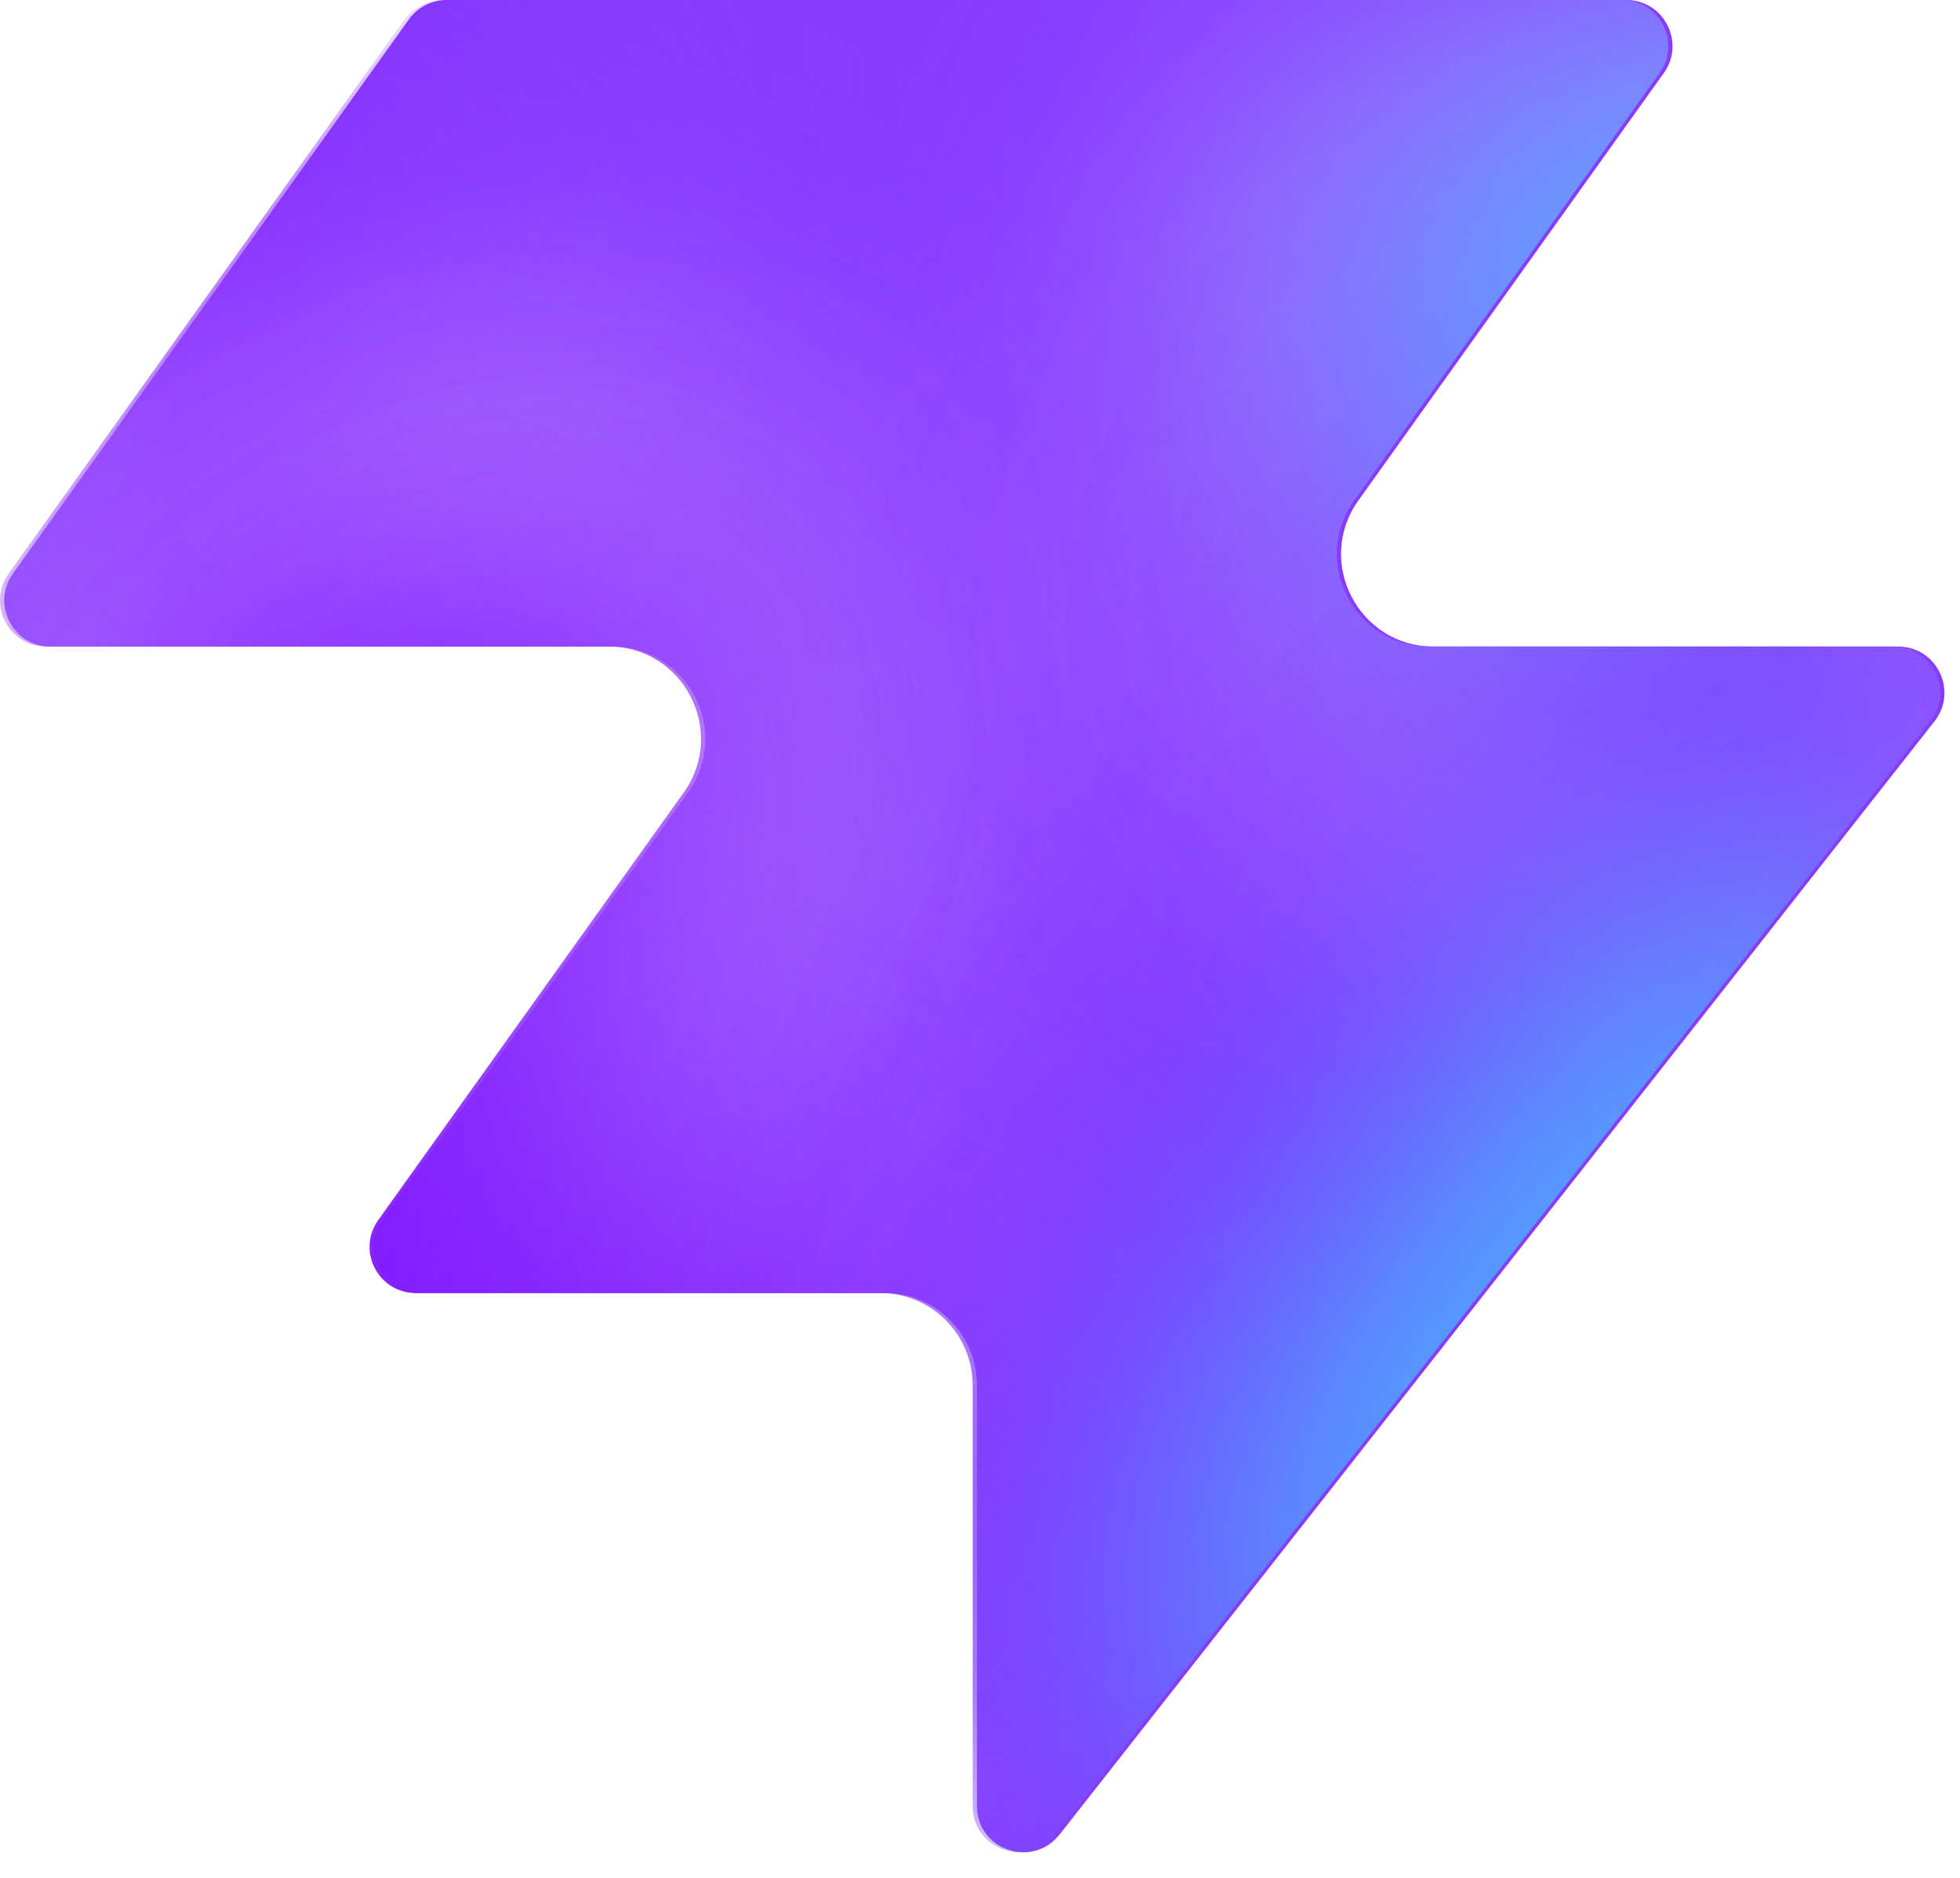
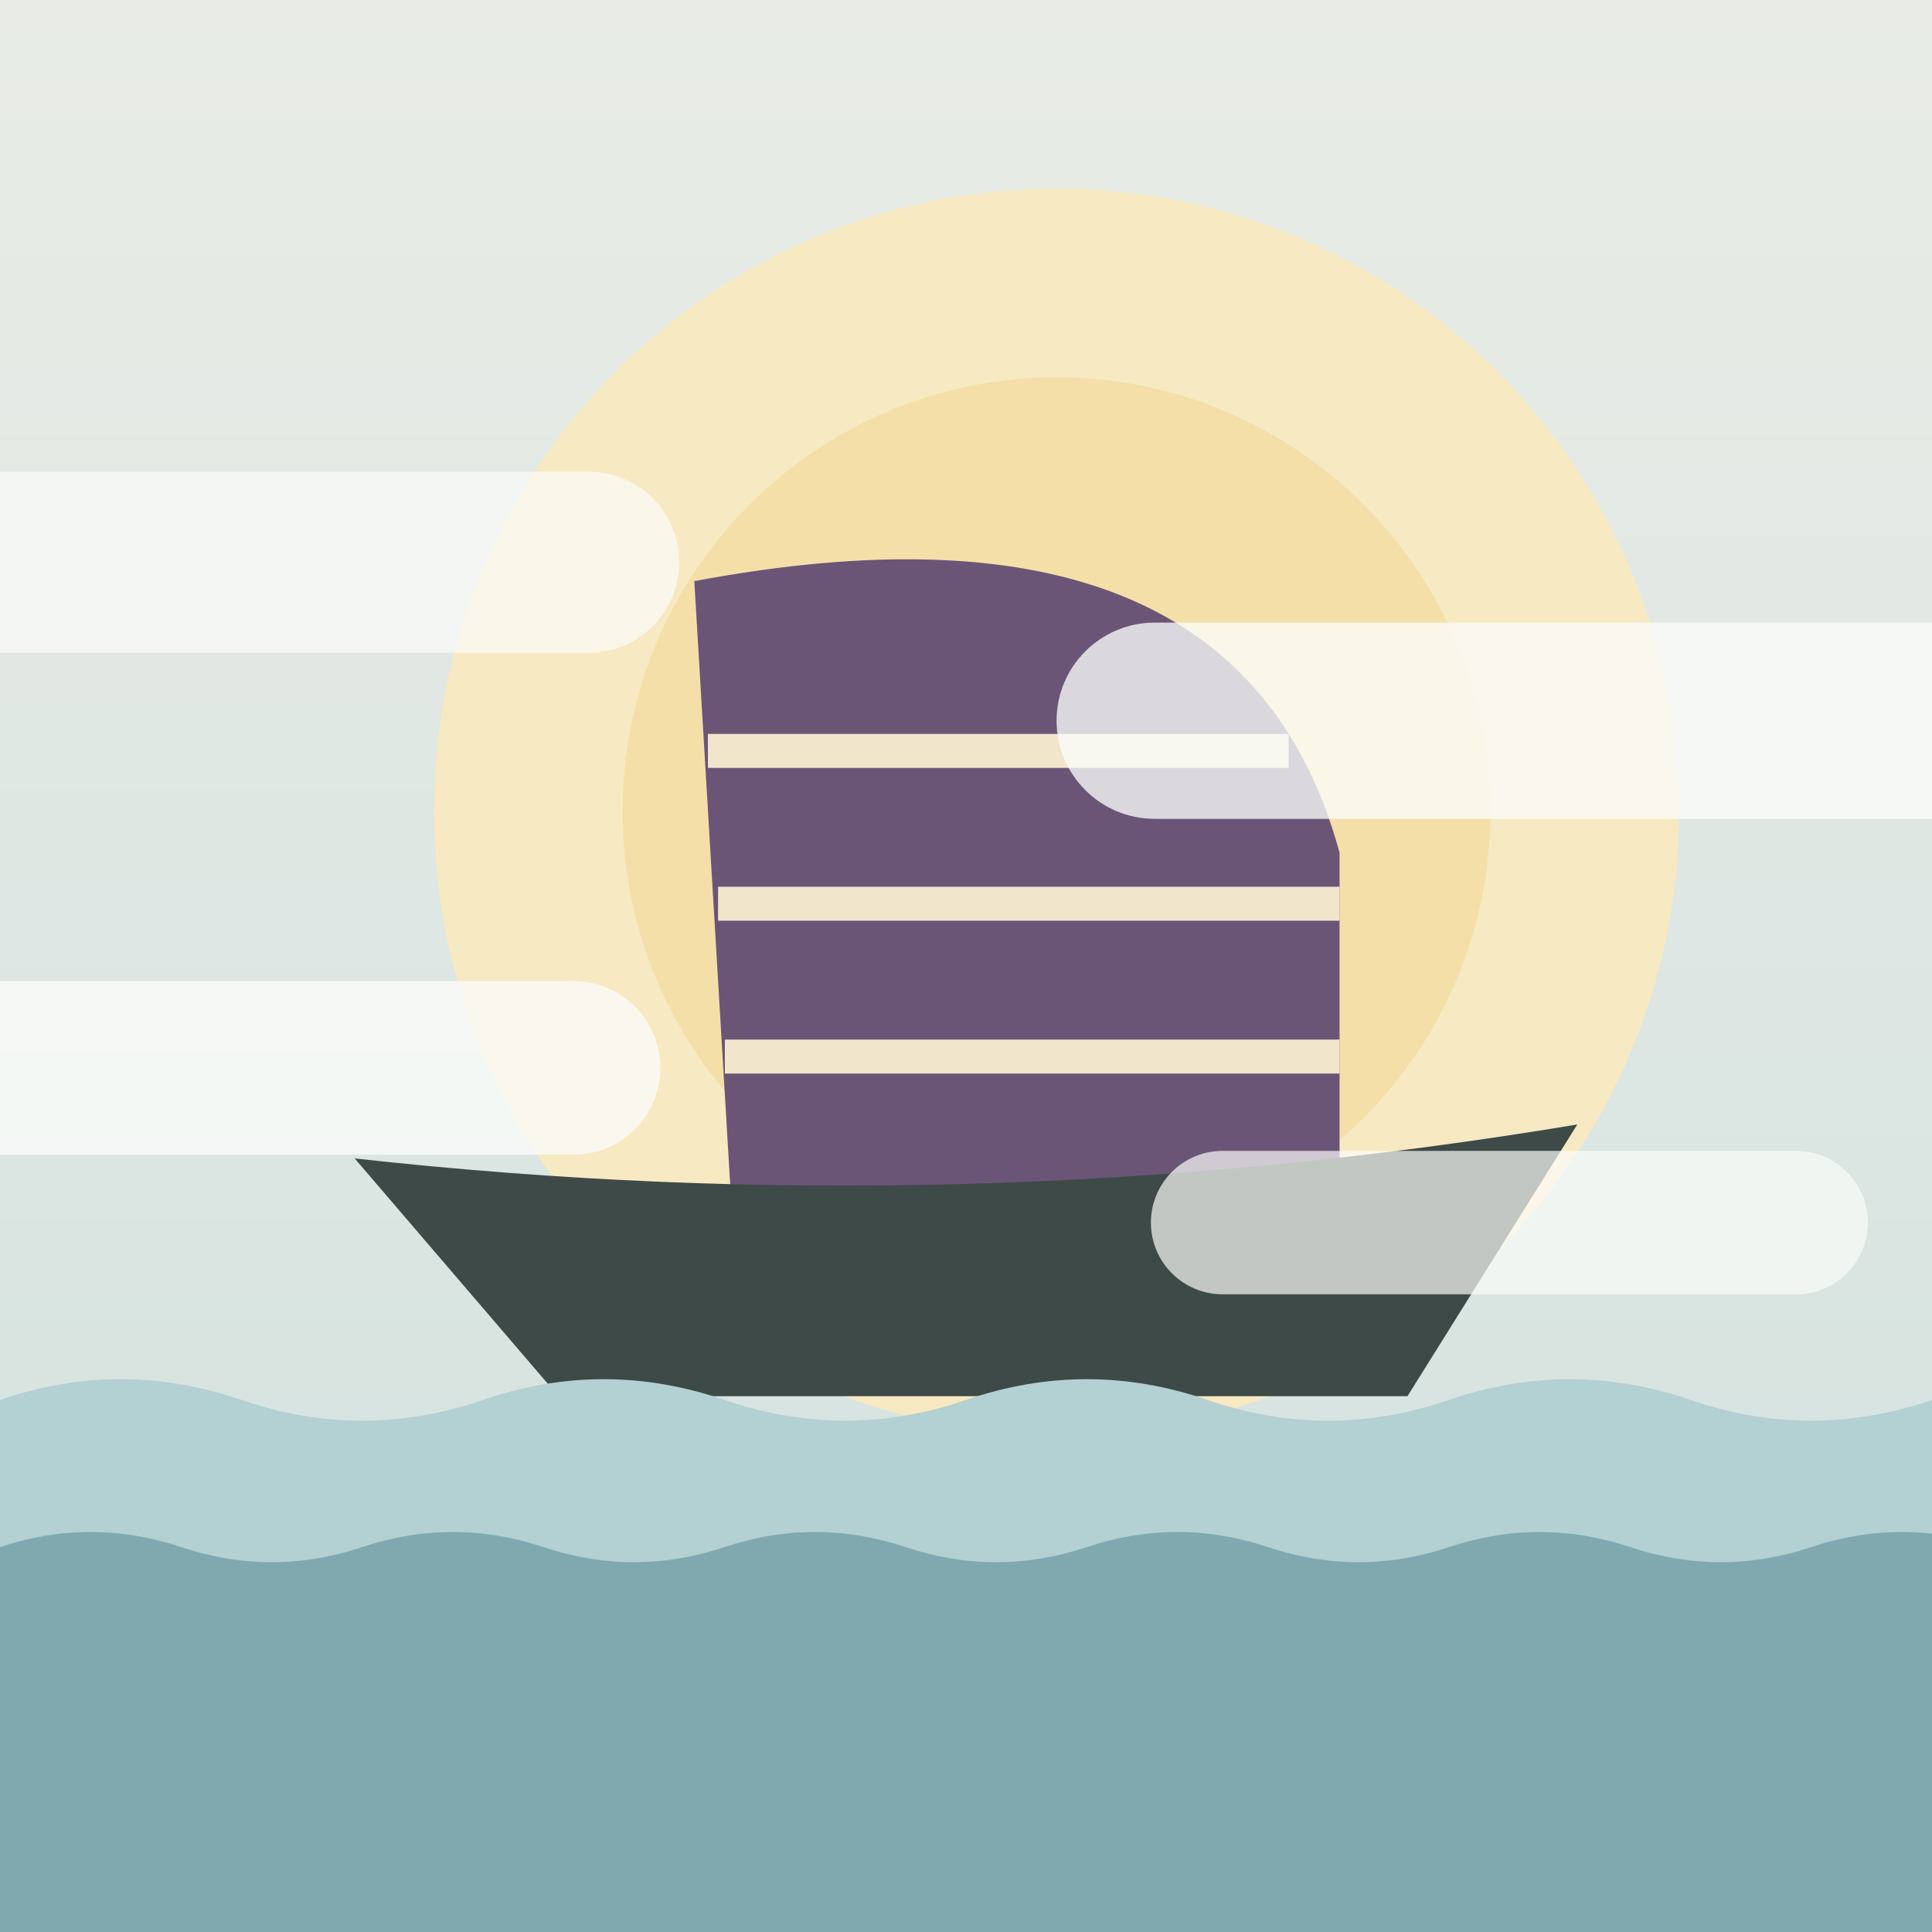
- <svg xmlns="http://www.w3.org/2000/svg" width="48" height="46" fill="none" viewBox="0 0 48 46">
-   <path fill="#863bff" d="M25.946 44.938c-.664.845-2.021.375-2.021-.698V33.937a2.26 2.26 0 0 0-2.262-2.262H10.287c-.92 0-1.456-1.04-.92-1.788l7.48-10.471c1.07-1.497 0-3.578-1.842-3.578H1.237c-.92 0-1.456-1.04-.92-1.788L10.013.474c.214-.297.556-.474.92-.474h28.894c.92 0 1.456 1.04.92 1.788l-7.48 10.471c-1.07 1.498 0 3.579 1.842 3.579h11.377c.943 0 1.473 1.088.89 1.83L25.947 44.94z" style="fill:#863bff;fill:color(display-p3 .525 .23 1);fill-opacity:1" />
-   <mask id="a" width="48" height="46" x="0" y="0" maskUnits="userSpaceOnUse" style="mask-type:alpha">
-     <path fill="#000" d="M25.842 44.938c-.664.844-2.021.375-2.021-.698V33.937a2.26 2.26 0 0 0-2.262-2.262H10.183c-.92 0-1.456-1.04-.92-1.788l7.48-10.471c1.07-1.498 0-3.579-1.842-3.579H1.133c-.92 0-1.456-1.04-.92-1.787L9.91.473c.214-.297.556-.474.92-.474h28.894c.92 0 1.456 1.04.92 1.788l-7.48 10.471c-1.07 1.498 0 3.578 1.842 3.578h11.377c.943 0 1.473 1.088.89 1.832L25.843 44.94z" style="fill:#000;fill-opacity:1" />
-   </mask>
-   <g mask="url(#a)">
-     <g filter="url(#b)">
-       <ellipse cx="5.508" cy="14.704" fill="#ede6ff" rx="5.508" ry="14.704" style="fill:#ede6ff;fill:color(display-p3 .927 .903 1);fill-opacity:1" transform="matrix(.00324 1 1 -.00324 -4.47 31.516)" />
-     </g>
-     <g filter="url(#c)">
-       <ellipse cx="10.399" cy="29.851" fill="#ede6ff" rx="10.399" ry="29.851" style="fill:#ede6ff;fill:color(display-p3 .927 .903 1);fill-opacity:1" transform="matrix(.00324 1 1 -.00324 -39.328 7.883)" />
-     </g>
-     <g filter="url(#d)">
-       <ellipse cx="5.508" cy="30.487" fill="#7e14ff" rx="5.508" ry="30.487" style="fill:#7e14ff;fill:color(display-p3 .492 .077 1);fill-opacity:1" transform="rotate(89.814 -25.913 -14.639)scale(1 -1)" />
-     </g>
-     <g filter="url(#e)">
-       <ellipse cx="5.508" cy="30.599" fill="#7e14ff" rx="5.508" ry="30.599" style="fill:#7e14ff;fill:color(display-p3 .492 .077 1);fill-opacity:1" transform="rotate(89.814 -32.644 -3.334)scale(1 -1)" />
-     </g>
-     <g filter="url(#f)">
-       <ellipse cx="5.508" cy="30.599" fill="#7e14ff" rx="5.508" ry="30.599" style="fill:#7e14ff;fill:color(display-p3 .492 .077 1);fill-opacity:1" transform="matrix(.00324 1 1 -.00324 -34.34 30.47)" />
-     </g>
-     <g filter="url(#g)">
-       <ellipse cx="14.072" cy="22.078" fill="#ede6ff" rx="14.072" ry="22.078" style="fill:#ede6ff;fill:color(display-p3 .927 .903 1);fill-opacity:1" transform="rotate(93.35 24.506 48.493)scale(-1 1)" />
-     </g>
-     <g filter="url(#h)">
-       <ellipse cx="3.47" cy="21.501" fill="#7e14ff" rx="3.47" ry="21.501" style="fill:#7e14ff;fill:color(display-p3 .492 .077 1);fill-opacity:1" transform="rotate(89.009 28.708 47.59)scale(-1 1)" />
-     </g>
-     <g filter="url(#i)">
-       <ellipse cx="3.47" cy="21.501" fill="#7e14ff" rx="3.47" ry="21.501" style="fill:#7e14ff;fill:color(display-p3 .492 .077 1);fill-opacity:1" transform="rotate(89.009 28.708 47.59)scale(-1 1)" />
-     </g>
-     <g filter="url(#j)">
-       <ellipse cx=".387" cy="8.972" fill="#7e14ff" rx="4.407" ry="29.108" style="fill:#7e14ff;fill:color(display-p3 .492 .077 1);fill-opacity:1" transform="rotate(39.51 .387 8.972)" />
-     </g>
-     <g filter="url(#k)">
-       <ellipse cx="47.523" cy="-6.092" fill="#7e14ff" rx="4.407" ry="29.108" style="fill:#7e14ff;fill:color(display-p3 .492 .077 1);fill-opacity:1" transform="rotate(37.892 47.523 -6.092)" />
-     </g>
-     <g filter="url(#l)">
-       <ellipse cx="41.412" cy="6.333" fill="#47bfff" rx="5.971" ry="9.665" style="fill:#47bfff;fill:color(display-p3 .28 .748 1);fill-opacity:1" transform="rotate(37.892 41.412 6.333)" />
-     </g>
-     <g filter="url(#m)">
-       <ellipse cx="-1.879" cy="38.332" fill="#7e14ff" rx="4.407" ry="29.108" style="fill:#7e14ff;fill:color(display-p3 .492 .077 1);fill-opacity:1" transform="rotate(37.892 -1.88 38.332)" />
-     </g>
-     <g filter="url(#n)">
-       <ellipse cx="-1.879" cy="38.332" fill="#7e14ff" rx="4.407" ry="29.108" style="fill:#7e14ff;fill:color(display-p3 .492 .077 1);fill-opacity:1" transform="rotate(37.892 -1.88 38.332)" />
-     </g>
-     <g filter="url(#o)">
-       <ellipse cx="35.651" cy="29.907" fill="#7e14ff" rx="4.407" ry="29.108" style="fill:#7e14ff;fill:color(display-p3 .492 .077 1);fill-opacity:1" transform="rotate(37.892 35.651 29.907)" />
-     </g>
-     <g filter="url(#p)">
-       <ellipse cx="38.418" cy="32.4" fill="#47bfff" rx="5.971" ry="15.297" style="fill:#47bfff;fill:color(display-p3 .28 .748 1);fill-opacity:1" transform="rotate(37.892 38.418 32.4)" />
-     </g>
+ <svg xmlns="http://www.w3.org/2000/svg" viewBox="0 0 1024 1024" width="1024" height="1024" role="img" aria-label="Fleet in the Fog">
+   <defs>
+     <linearGradient id="sky" x1="0" y1="0" x2="0" y2="1">
+       <stop offset="0" stop-color="#E9ECE6" />
+       <stop offset="1" stop-color="#D2E1DF" />
+     </linearGradient>
+   </defs>
+   <rect width="1024" height="1024" fill="url(#sky)" />
+   <circle cx="560" cy="430" r="330" fill="#F7E9C2" />
+   <circle cx="560" cy="430" r="230" fill="#F2DC9C" opacity="0.7" />
+   <rect x="-60" y="250" width="420" height="96" rx="48.0" fill="#FBFCFA" opacity="0.7" />
+   <g transform="translate(152 236) scale(18)">
+     <path d="M12 4 Q28 1 31 12 L31 22.5 L13.1 22.5 Z" fill="#6B5577" />
+     <line x1="12.4" y1="9" x2="29.5" y2="9" stroke="#F1E6CC" stroke-width="1" />
+     <line x1="12.7" y1="13.5" x2="31" y2="13.5" stroke="#F1E6CC" stroke-width="1" />
+     <line x1="12.9" y1="18" x2="31" y2="18" stroke="#F1E6CC" stroke-width="1" />
+     <path d="M2 21 Q20 23 38 20 L33 28 H8 Z" fill="#3E4A47" />
  </g>
-   <defs>
-     <filter id="b" width="60.045" height="41.654" x="-19.77" y="16.149" color-interpolation-filters="sRGB" filterUnits="userSpaceOnUse">
-       <feFlood flood-opacity="0" result="BackgroundImageFix" />
-       <feBlend in="SourceGraphic" in2="BackgroundImageFix" result="shape" />
-       <feGaussianBlur result="effect1_foregroundBlur_2002_17158" stdDeviation="7.659" />
-     </filter>
-     <filter id="c" width="90.34" height="51.437" x="-54.613" y="-7.533" color-interpolation-filters="sRGB" filterUnits="userSpaceOnUse">
-       <feFlood flood-opacity="0" result="BackgroundImageFix" />
-       <feBlend in="SourceGraphic" in2="BackgroundImageFix" result="shape" />
-       <feGaussianBlur result="effect1_foregroundBlur_2002_17158" stdDeviation="7.659" />
-     </filter>
-     <filter id="d" width="79.355" height="29.4" x="-49.64" y="2.03" color-interpolation-filters="sRGB" filterUnits="userSpaceOnUse">
-       <feFlood flood-opacity="0" result="BackgroundImageFix" />
-       <feBlend in="SourceGraphic" in2="BackgroundImageFix" result="shape" />
-       <feGaussianBlur result="effect1_foregroundBlur_2002_17158" stdDeviation="4.596" />
-     </filter>
-     <filter id="e" width="79.579" height="29.4" x="-45.045" y="20.029" color-interpolation-filters="sRGB" filterUnits="userSpaceOnUse">
-       <feFlood flood-opacity="0" result="BackgroundImageFix" />
-       <feBlend in="SourceGraphic" in2="BackgroundImageFix" result="shape" />
-       <feGaussianBlur result="effect1_foregroundBlur_2002_17158" stdDeviation="4.596" />
-     </filter>
-     <filter id="f" width="79.579" height="29.4" x="-43.513" y="21.178" color-interpolation-filters="sRGB" filterUnits="userSpaceOnUse">
-       <feFlood flood-opacity="0" result="BackgroundImageFix" />
-       <feBlend in="SourceGraphic" in2="BackgroundImageFix" result="shape" />
-       <feGaussianBlur result="effect1_foregroundBlur_2002_17158" stdDeviation="4.596" />
-     </filter>
-     <filter id="g" width="74.749" height="58.852" x="15.756" y="-17.901" color-interpolation-filters="sRGB" filterUnits="userSpaceOnUse">
-       <feFlood flood-opacity="0" result="BackgroundImageFix" />
-       <feBlend in="SourceGraphic" in2="BackgroundImageFix" result="shape" />
-       <feGaussianBlur result="effect1_foregroundBlur_2002_17158" stdDeviation="7.659" />
-     </filter>
-     <filter id="h" width="61.377" height="25.362" x="23.548" y="2.284" color-interpolation-filters="sRGB" filterUnits="userSpaceOnUse">
-       <feFlood flood-opacity="0" result="BackgroundImageFix" />
-       <feBlend in="SourceGraphic" in2="BackgroundImageFix" result="shape" />
-       <feGaussianBlur result="effect1_foregroundBlur_2002_17158" stdDeviation="4.596" />
-     </filter>
-     <filter id="i" width="61.377" height="25.362" x="23.548" y="2.284" color-interpolation-filters="sRGB" filterUnits="userSpaceOnUse">
-       <feFlood flood-opacity="0" result="BackgroundImageFix" />
-       <feBlend in="SourceGraphic" in2="BackgroundImageFix" result="shape" />
-       <feGaussianBlur result="effect1_foregroundBlur_2002_17158" stdDeviation="4.596" />
-     </filter>
-     <filter id="j" width="56.045" height="63.649" x="-27.636" y="-22.853" color-interpolation-filters="sRGB" filterUnits="userSpaceOnUse">
-       <feFlood flood-opacity="0" result="BackgroundImageFix" />
-       <feBlend in="SourceGraphic" in2="BackgroundImageFix" result="shape" />
-       <feGaussianBlur result="effect1_foregroundBlur_2002_17158" stdDeviation="4.596" />
-     </filter>
-     <filter id="k" width="54.814" height="64.646" x="20.116" y="-38.415" color-interpolation-filters="sRGB" filterUnits="userSpaceOnUse">
-       <feFlood flood-opacity="0" result="BackgroundImageFix" />
-       <feBlend in="SourceGraphic" in2="BackgroundImageFix" result="shape" />
-       <feGaussianBlur result="effect1_foregroundBlur_2002_17158" stdDeviation="4.596" />
-     </filter>
-     <filter id="l" width="33.541" height="35.313" x="24.641" y="-11.323" color-interpolation-filters="sRGB" filterUnits="userSpaceOnUse">
-       <feFlood flood-opacity="0" result="BackgroundImageFix" />
-       <feBlend in="SourceGraphic" in2="BackgroundImageFix" result="shape" />
-       <feGaussianBlur result="effect1_foregroundBlur_2002_17158" stdDeviation="4.596" />
-     </filter>
-     <filter id="m" width="54.814" height="64.646" x="-29.286" y="6.009" color-interpolation-filters="sRGB" filterUnits="userSpaceOnUse">
-       <feFlood flood-opacity="0" result="BackgroundImageFix" />
-       <feBlend in="SourceGraphic" in2="BackgroundImageFix" result="shape" />
-       <feGaussianBlur result="effect1_foregroundBlur_2002_17158" stdDeviation="4.596" />
-     </filter>
-     <filter id="n" width="54.814" height="64.646" x="-29.286" y="6.009" color-interpolation-filters="sRGB" filterUnits="userSpaceOnUse">
-       <feFlood flood-opacity="0" result="BackgroundImageFix" />
-       <feBlend in="SourceGraphic" in2="BackgroundImageFix" result="shape" />
-       <feGaussianBlur result="effect1_foregroundBlur_2002_17158" stdDeviation="4.596" />
-     </filter>
-     <filter id="o" width="54.814" height="64.646" x="8.244" y="-2.416" color-interpolation-filters="sRGB" filterUnits="userSpaceOnUse">
-       <feFlood flood-opacity="0" result="BackgroundImageFix" />
-       <feBlend in="SourceGraphic" in2="BackgroundImageFix" result="shape" />
-       <feGaussianBlur result="effect1_foregroundBlur_2002_17158" stdDeviation="4.596" />
-     </filter>
-     <filter id="p" width="39.409" height="43.623" x="18.713" y="10.588" color-interpolation-filters="sRGB" filterUnits="userSpaceOnUse">
-       <feFlood flood-opacity="0" result="BackgroundImageFix" />
-       <feBlend in="SourceGraphic" in2="BackgroundImageFix" result="shape" />
-       <feGaussianBlur result="effect1_foregroundBlur_2002_17158" stdDeviation="4.596" />
-     </filter>
-   </defs>
+   <path d="M0 742 Q64.0 720 128 742 T256 742 T384 742 T512 742 T640 742 T768 742 T896 742 T1024 742 T1152 742 T1280 742 V1024 H0 Z" fill="#B3D0D3" />
+   <path d="M0 820 Q48.0 804 96 820 T192 820 T288 820 T384 820 T480 820 T576 820 T672 820 T768 820 T864 820 T960 820 T1056 820 T1152 820 V1024 H0 Z" fill="#7FA9AF" />
+   <rect x="560" y="330" width="520" height="104" rx="52.0" fill="#FBFCFA" opacity="0.78" />
+   <rect x="-80" y="520" width="430" height="92" rx="46.0" fill="#FBFCFA" opacity="0.78" />
+   <rect x="610" y="610" width="380" height="76" rx="38.0" fill="#FBFCFA" opacity="0.7" />
</svg>
